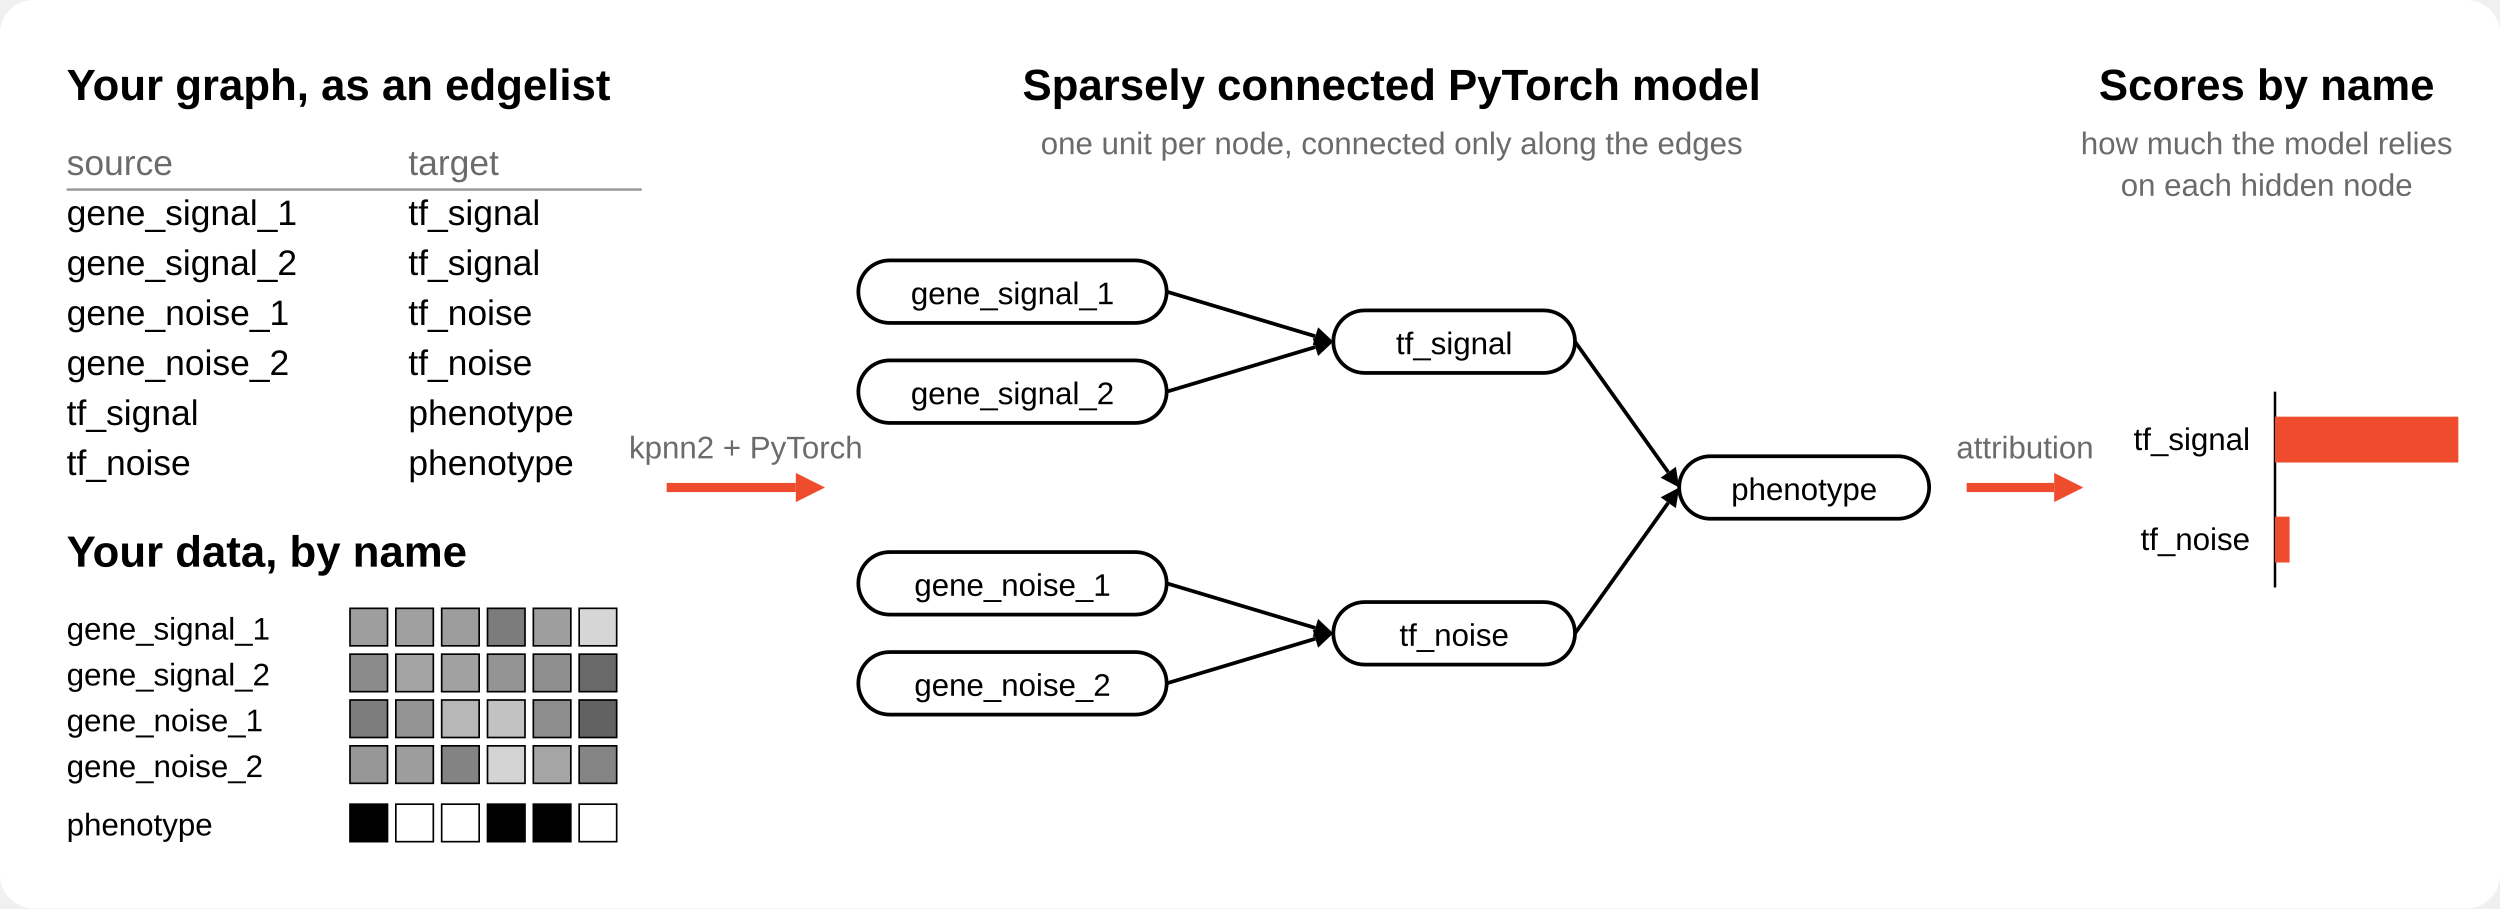
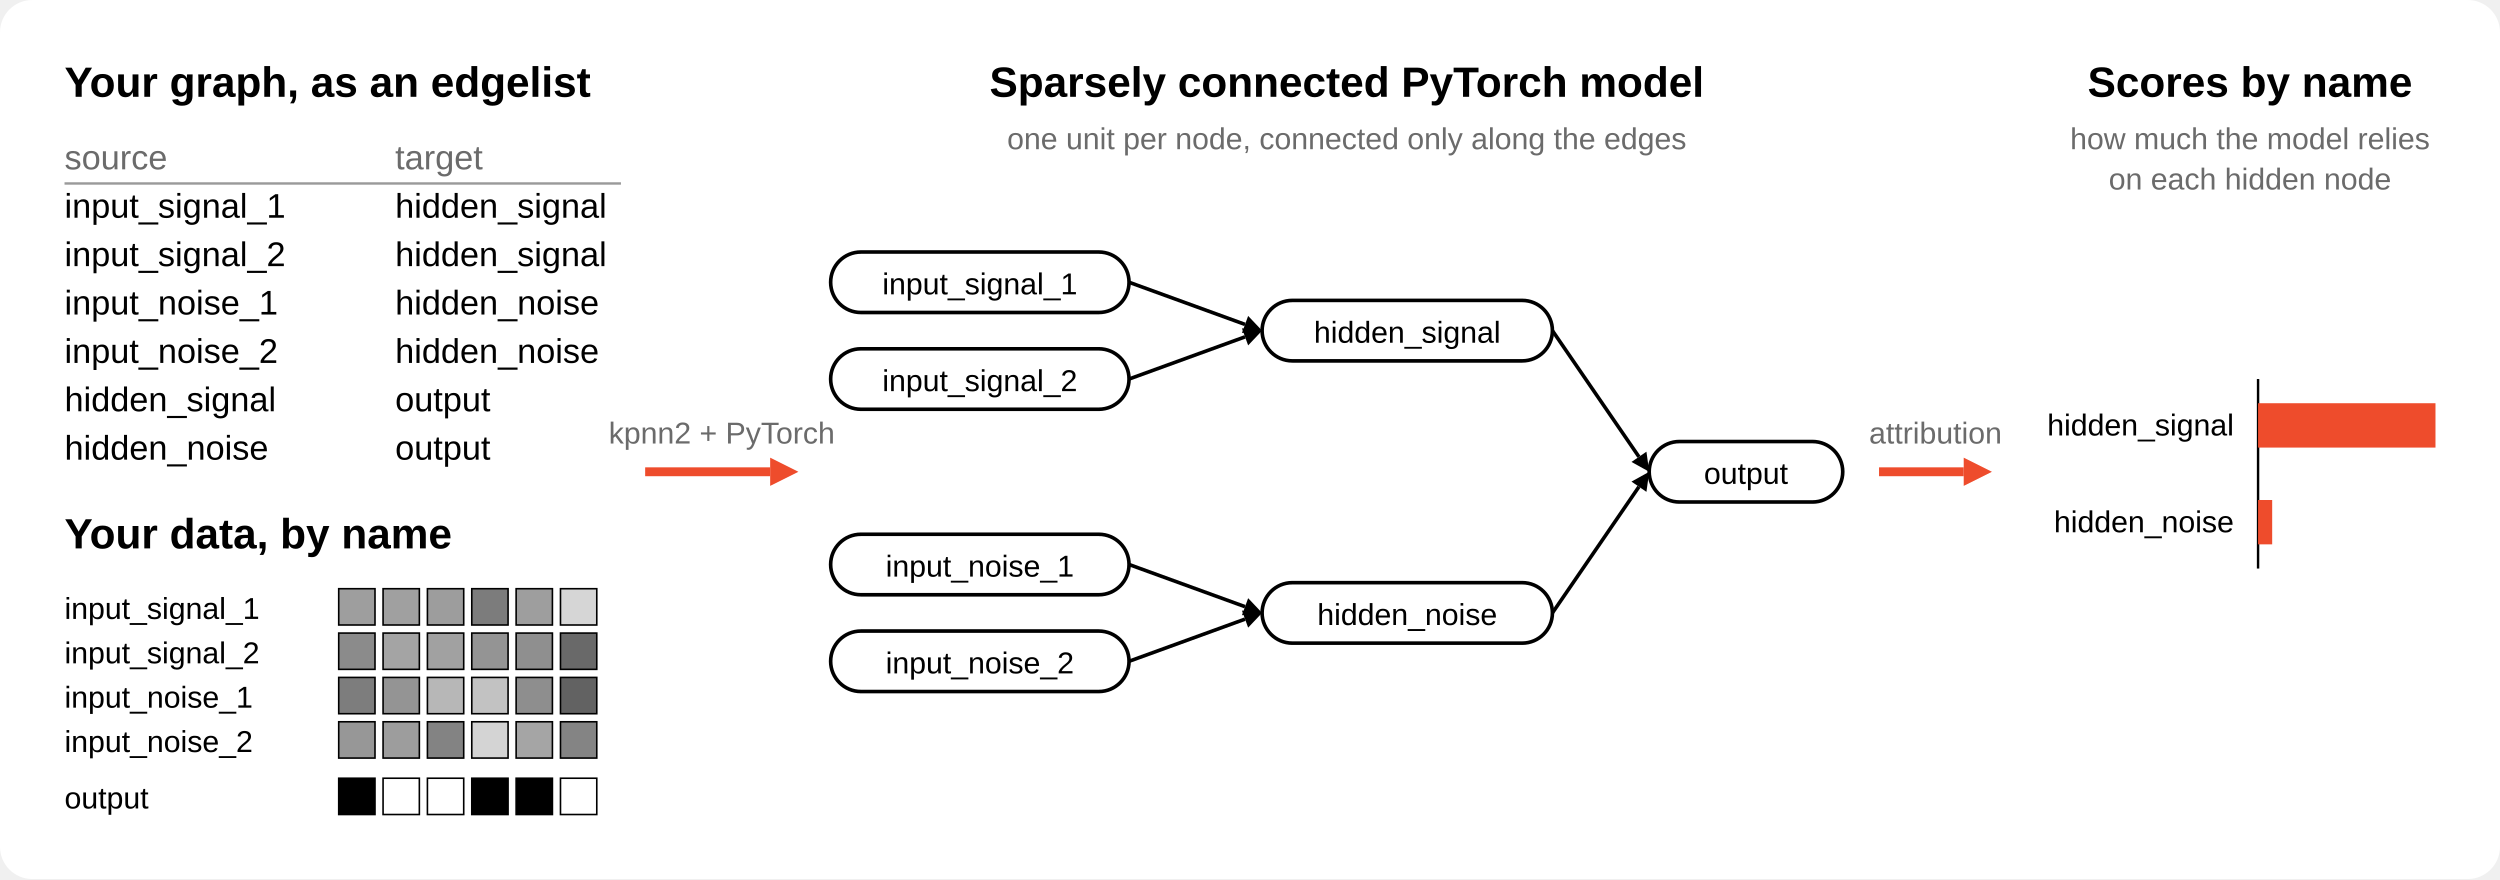
- <svg xmlns="http://www.w3.org/2000/svg" width="600pt" height="218pt" viewBox="0 0 600 218" font-family="Liberation Sans, sans-serif">
+ <svg xmlns="http://www.w3.org/2000/svg" width="620pt" height="218pt" viewBox="0 0 620 218" font-family="Liberation Sans, sans-serif">
  <defs>
    <marker id="edge-arrow" viewBox="0 0 10 10" refX="0" refY="5" markerUnits="userSpaceOnUse" markerWidth="4.5" markerHeight="4.5" orient="auto">
      <path d="M 0 0 L 10 5 L 0 10 z" fill="#000" />
    </marker>
    <marker id="flow-arrow" viewBox="0 0 10 10" refX="0" refY="5" markerUnits="userSpaceOnUse" markerWidth="7" markerHeight="7" orient="auto">
      <path d="M 0 0 L 10 5 L 0 10 z" fill="#ee4c2c" />
    </marker>
  </defs>
-   <rect width="600" height="218" rx="8" fill="#fff" />
+   <rect width="620" height="218" rx="8" fill="#fff" />
  <text x="16" y="24" font-size="10.5" text-anchor="start" font-weight="700" fill="#000">Your graph, as an edgelist</text>
  <text x="16" y="42" font-size="8.5" text-anchor="start" font-weight="400" fill="#6b6b6b">source</text>
  <text x="98" y="42" font-size="8.5" text-anchor="start" font-weight="400" fill="#6b6b6b">target</text>
  <line x1="16" y1="45.5" x2="154" y2="45.5" stroke="#9a9a9a" stroke-width="0.6" />
-   <text x="16" y="54" font-size="8.5" text-anchor="start" font-weight="400" fill="#000">gene_signal_1</text>
-   <text x="98" y="54" font-size="8.5" text-anchor="start" font-weight="400" fill="#000">tf_signal</text>
-   <text x="16" y="66" font-size="8.5" text-anchor="start" font-weight="400" fill="#000">gene_signal_2</text>
-   <text x="98" y="66" font-size="8.5" text-anchor="start" font-weight="400" fill="#000">tf_signal</text>
-   <text x="16" y="78" font-size="8.5" text-anchor="start" font-weight="400" fill="#000">gene_noise_1</text>
-   <text x="98" y="78" font-size="8.5" text-anchor="start" font-weight="400" fill="#000">tf_noise</text>
-   <text x="16" y="90" font-size="8.5" text-anchor="start" font-weight="400" fill="#000">gene_noise_2</text>
-   <text x="98" y="90" font-size="8.5" text-anchor="start" font-weight="400" fill="#000">tf_noise</text>
-   <text x="16" y="102" font-size="8.5" text-anchor="start" font-weight="400" fill="#000">tf_signal</text>
-   <text x="98" y="102" font-size="8.5" text-anchor="start" font-weight="400" fill="#000">phenotype</text>
-   <text x="16" y="114" font-size="8.5" text-anchor="start" font-weight="400" fill="#000">tf_noise</text>
-   <text x="98" y="114" font-size="8.5" text-anchor="start" font-weight="400" fill="#000">phenotype</text>
+   <text x="16" y="54" font-size="8.5" text-anchor="start" font-weight="400" fill="#000">input_signal_1</text>
+   <text x="98" y="54" font-size="8.5" text-anchor="start" font-weight="400" fill="#000">hidden_signal</text>
+   <text x="16" y="66" font-size="8.5" text-anchor="start" font-weight="400" fill="#000">input_signal_2</text>
+   <text x="98" y="66" font-size="8.5" text-anchor="start" font-weight="400" fill="#000">hidden_signal</text>
+   <text x="16" y="78" font-size="8.5" text-anchor="start" font-weight="400" fill="#000">input_noise_1</text>
+   <text x="98" y="78" font-size="8.5" text-anchor="start" font-weight="400" fill="#000">hidden_noise</text>
+   <text x="16" y="90" font-size="8.5" text-anchor="start" font-weight="400" fill="#000">input_noise_2</text>
+   <text x="98" y="90" font-size="8.5" text-anchor="start" font-weight="400" fill="#000">hidden_noise</text>
+   <text x="16" y="102" font-size="8.5" text-anchor="start" font-weight="400" fill="#000">hidden_signal</text>
+   <text x="98" y="102" font-size="8.5" text-anchor="start" font-weight="400" fill="#000">output</text>
+   <text x="16" y="114" font-size="8.5" text-anchor="start" font-weight="400" fill="#000">hidden_noise</text>
+   <text x="98" y="114" font-size="8.5" text-anchor="start" font-weight="400" fill="#000">output</text>
  <text x="16" y="136" font-size="10.5" text-anchor="start" font-weight="700" fill="#000">Your data, by name</text>
-   <text x="16" y="153.5" font-size="7.5" text-anchor="start" font-weight="400" fill="#000">gene_signal_1</text>
+   <text x="16" y="153.5" font-size="7.5" text-anchor="start" font-weight="400" fill="#000">input_signal_1</text>
  <rect x="84" y="146" width="9" height="9" fill="#9e9e9e" stroke="#000" stroke-width="0.4" />
  <rect x="95" y="146" width="9" height="9" fill="#a0a0a0" stroke="#000" stroke-width="0.4" />
  <rect x="106" y="146" width="9" height="9" fill="#9d9d9d" stroke="#000" stroke-width="0.4" />
  <rect x="117" y="146" width="9" height="9" fill="#7c7c7c" stroke="#000" stroke-width="0.4" />
  <rect x="128" y="146" width="9" height="9" fill="#9e9e9e" stroke="#000" stroke-width="0.4" />
  <rect x="139" y="146" width="9" height="9" fill="#d6d6d6" stroke="#000" stroke-width="0.4" />
-   <text x="16" y="164.5" font-size="7.5" text-anchor="start" font-weight="400" fill="#000">gene_signal_2</text>
+   <text x="16" y="164.5" font-size="7.5" text-anchor="start" font-weight="400" fill="#000">input_signal_2</text>
  <rect x="84" y="157" width="9" height="9" fill="#8b8b8b" stroke="#000" stroke-width="0.4" />
  <rect x="95" y="157" width="9" height="9" fill="#a4a4a4" stroke="#000" stroke-width="0.4" />
  <rect x="106" y="157" width="9" height="9" fill="#a1a1a1" stroke="#000" stroke-width="0.4" />
  <rect x="117" y="157" width="9" height="9" fill="#949494" stroke="#000" stroke-width="0.4" />
  <rect x="128" y="157" width="9" height="9" fill="#8f8f8f" stroke="#000" stroke-width="0.4" />
  <rect x="139" y="157" width="9" height="9" fill="#696969" stroke="#000" stroke-width="0.4" />
-   <text x="16" y="175.5" font-size="7.5" text-anchor="start" font-weight="400" fill="#000">gene_noise_1</text>
+   <text x="16" y="175.5" font-size="7.5" text-anchor="start" font-weight="400" fill="#000">input_noise_1</text>
  <rect x="84" y="168" width="9" height="9" fill="#7d7d7d" stroke="#000" stroke-width="0.4" />
  <rect x="95" y="168" width="9" height="9" fill="#949494" stroke="#000" stroke-width="0.4" />
  <rect x="106" y="168" width="9" height="9" fill="#b7b7b7" stroke="#000" stroke-width="0.4" />
  <rect x="117" y="168" width="9" height="9" fill="#c2c2c2" stroke="#000" stroke-width="0.4" />
  <rect x="128" y="168" width="9" height="9" fill="#8e8e8e" stroke="#000" stroke-width="0.4" />
  <rect x="139" y="168" width="9" height="9" fill="#626262" stroke="#000" stroke-width="0.4" />
-   <text x="16" y="186.5" font-size="7.5" text-anchor="start" font-weight="400" fill="#000">gene_noise_2</text>
+   <text x="16" y="186.5" font-size="7.5" text-anchor="start" font-weight="400" fill="#000">input_noise_2</text>
  <rect x="84" y="179" width="9" height="9" fill="#979797" stroke="#000" stroke-width="0.4" />
  <rect x="95" y="179" width="9" height="9" fill="#9d9d9d" stroke="#000" stroke-width="0.4" />
  <rect x="106" y="179" width="9" height="9" fill="#838383" stroke="#000" stroke-width="0.4" />
  <rect x="117" y="179" width="9" height="9" fill="#d4d4d4" stroke="#000" stroke-width="0.4" />
  <rect x="128" y="179" width="9" height="9" fill="#a5a5a5" stroke="#000" stroke-width="0.4" />
  <rect x="139" y="179" width="9" height="9" fill="#848484" stroke="#000" stroke-width="0.4" />
-   <text x="16" y="200.5" font-size="7.5" text-anchor="start" font-weight="400" fill="#000">phenotype</text>
+   <text x="16" y="200.5" font-size="7.5" text-anchor="start" font-weight="400" fill="#000">output</text>
  <rect x="84" y="193" width="9" height="9" fill="#000" stroke="#000" stroke-width="0.4" />
  <rect x="95" y="193" width="9" height="9" fill="#fff" stroke="#000" stroke-width="0.4" />
  <rect x="106" y="193" width="9" height="9" fill="#fff" stroke="#000" stroke-width="0.4" />
  <rect x="117" y="193" width="9" height="9" fill="#000" stroke="#000" stroke-width="0.4" />
  <rect x="128" y="193" width="9" height="9" fill="#000" stroke="#000" stroke-width="0.4" />
  <rect x="139" y="193" width="9" height="9" fill="#fff" stroke="#000" stroke-width="0.4" />
  <line x1="160" y1="117" x2="191" y2="117" stroke="#ee4c2c" stroke-width="2.2" marker-end="url(#flow-arrow)" />
  <text x="179" y="110" font-size="7.5" text-anchor="middle" font-weight="400" fill="#6b6b6b">kpnn2 + PyTorch</text>
  <text x="334" y="24" font-size="10.5" text-anchor="middle" font-weight="700" fill="#000">Sparsely connected PyTorch model</text>
  <text x="334" y="37" font-size="7.5" text-anchor="middle" font-weight="400" fill="#6b6b6b">one unit per node, connected only along the edges</text>
-   <line x1="280" y1="70" x2="315.69" y2="80.71" stroke="#000" stroke-width="0.9" marker-end="url(#edge-arrow)" />
-   <line x1="280" y1="94" x2="315.69" y2="83.29" stroke="#000" stroke-width="0.9" marker-end="url(#edge-arrow)" />
-   <line x1="280" y1="140" x2="315.69" y2="150.71" stroke="#000" stroke-width="0.9" marker-end="url(#edge-arrow)" />
-   <line x1="280" y1="164" x2="315.69" y2="153.29" stroke="#000" stroke-width="0.9" marker-end="url(#edge-arrow)" />
-   <line x1="378" y1="82" x2="400.38" y2="113.34" stroke="#000" stroke-width="0.9" marker-end="url(#edge-arrow)" />
-   <line x1="378" y1="152" x2="400.38" y2="120.66" stroke="#000" stroke-width="0.9" marker-end="url(#edge-arrow)" />
+   <line x1="280" y1="70" x2="308.77" y2="80.46" stroke="#000" stroke-width="0.9" marker-end="url(#edge-arrow)" />
+   <line x1="280" y1="94" x2="308.77" y2="83.54" stroke="#000" stroke-width="0.9" marker-end="url(#edge-arrow)" />
+   <line x1="280" y1="140" x2="308.77" y2="150.46" stroke="#000" stroke-width="0.9" marker-end="url(#edge-arrow)" />
+   <line x1="280" y1="164" x2="308.77" y2="153.54" stroke="#000" stroke-width="0.9" marker-end="url(#edge-arrow)" />
+   <line x1="385" y1="82" x2="406.46" y2="113.29" stroke="#000" stroke-width="0.9" marker-end="url(#edge-arrow)" />
+   <line x1="385" y1="152" x2="406.46" y2="120.71" stroke="#000" stroke-width="0.9" marker-end="url(#edge-arrow)" />
  <rect x="206" y="62.5" width="74" height="15" rx="7.5" fill="#fff" stroke="#000" stroke-width="0.9" />
-   <text x="243" y="73" font-size="7.5" text-anchor="middle" fill="#000">gene_signal_1</text>
+   <text x="243" y="73" font-size="7.5" text-anchor="middle" fill="#000">input_signal_1</text>
  <rect x="206" y="86.5" width="74" height="15" rx="7.5" fill="#fff" stroke="#000" stroke-width="0.9" />
-   <text x="243" y="97" font-size="7.5" text-anchor="middle" fill="#000">gene_signal_2</text>
+   <text x="243" y="97" font-size="7.5" text-anchor="middle" fill="#000">input_signal_2</text>
  <rect x="206" y="132.5" width="74" height="15" rx="7.5" fill="#fff" stroke="#000" stroke-width="0.9" />
-   <text x="243" y="143" font-size="7.5" text-anchor="middle" fill="#000">gene_noise_1</text>
+   <text x="243" y="143" font-size="7.5" text-anchor="middle" fill="#000">input_noise_1</text>
  <rect x="206" y="156.5" width="74" height="15" rx="7.5" fill="#fff" stroke="#000" stroke-width="0.9" />
-   <text x="243" y="167" font-size="7.5" text-anchor="middle" fill="#000">gene_noise_2</text>
-   <rect x="320" y="74.5" width="58" height="15" rx="7.5" fill="#fff" stroke="#000" stroke-width="0.9" />
-   <text x="349" y="85" font-size="7.5" text-anchor="middle" fill="#000">tf_signal</text>
-   <rect x="320" y="144.5" width="58" height="15" rx="7.5" fill="#fff" stroke="#000" stroke-width="0.9" />
-   <text x="349" y="155" font-size="7.5" text-anchor="middle" fill="#000">tf_noise</text>
-   <rect x="403" y="109.5" width="60" height="15" rx="7.5" fill="#fff" stroke="#000" stroke-width="0.9" />
-   <text x="433" y="120" font-size="7.5" text-anchor="middle" fill="#000">phenotype</text>
-   <line x1="472" y1="117" x2="493" y2="117" stroke="#ee4c2c" stroke-width="2.2" marker-end="url(#flow-arrow)" />
-   <text x="486" y="110" font-size="7.5" text-anchor="middle" font-weight="400" fill="#6b6b6b">attribution</text>
-   <text x="544" y="24" font-size="10.5" text-anchor="middle" font-weight="700" fill="#000">Scores by name</text>
-   <text x="544" y="37" font-size="7.5" text-anchor="middle" font-weight="400" fill="#6b6b6b">how much the model relies</text>
-   <text x="544" y="47" font-size="7.5" text-anchor="middle" font-weight="400" fill="#6b6b6b">on each hidden node</text>
-   <line x1="546" y1="94" x2="546" y2="141" stroke="#000" stroke-width="0.6" />
-   <text x="540" y="108" font-size="7.5" text-anchor="end" font-weight="400" fill="#000">tf_signal</text>
-   <rect x="546" y="100" width="44.00" height="11" fill="#ee4c2c" />
-   <text x="540" y="132" font-size="7.5" text-anchor="end" font-weight="400" fill="#000">tf_noise</text>
-   <rect x="546" y="124" width="3.50" height="11" fill="#ee4c2c" />
+   <text x="243" y="167" font-size="7.5" text-anchor="middle" fill="#000">input_noise_2</text>
+   <rect x="313" y="74.5" width="72" height="15" rx="7.5" fill="#fff" stroke="#000" stroke-width="0.9" />
+   <text x="349" y="85" font-size="7.5" text-anchor="middle" fill="#000">hidden_signal</text>
+   <rect x="313" y="144.5" width="72" height="15" rx="7.5" fill="#fff" stroke="#000" stroke-width="0.9" />
+   <text x="349" y="155" font-size="7.5" text-anchor="middle" fill="#000">hidden_noise</text>
+   <rect x="409" y="109.5" width="48" height="15" rx="7.5" fill="#fff" stroke="#000" stroke-width="0.9" />
+   <text x="433" y="120" font-size="7.5" text-anchor="middle" fill="#000">output</text>
+   <line x1="466" y1="117" x2="487" y2="117" stroke="#ee4c2c" stroke-width="2.2" marker-end="url(#flow-arrow)" />
+   <text x="480" y="110" font-size="7.5" text-anchor="middle" font-weight="400" fill="#6b6b6b">attribution</text>
+   <text x="558" y="24" font-size="10.5" text-anchor="middle" font-weight="700" fill="#000">Scores by name</text>
+   <text x="558" y="37" font-size="7.5" text-anchor="middle" font-weight="400" fill="#6b6b6b">how much the model relies</text>
+   <text x="558" y="47" font-size="7.5" text-anchor="middle" font-weight="400" fill="#6b6b6b">on each hidden node</text>
+   <line x1="560" y1="94" x2="560" y2="141" stroke="#000" stroke-width="0.6" />
+   <text x="554" y="108" font-size="7.5" text-anchor="end" font-weight="400" fill="#000">hidden_signal</text>
+   <rect x="560" y="100" width="44.00" height="11" fill="#ee4c2c" />
+   <text x="554" y="132" font-size="7.5" text-anchor="end" font-weight="400" fill="#000">hidden_noise</text>
+   <rect x="560" y="124" width="3.50" height="11" fill="#ee4c2c" />
</svg>
